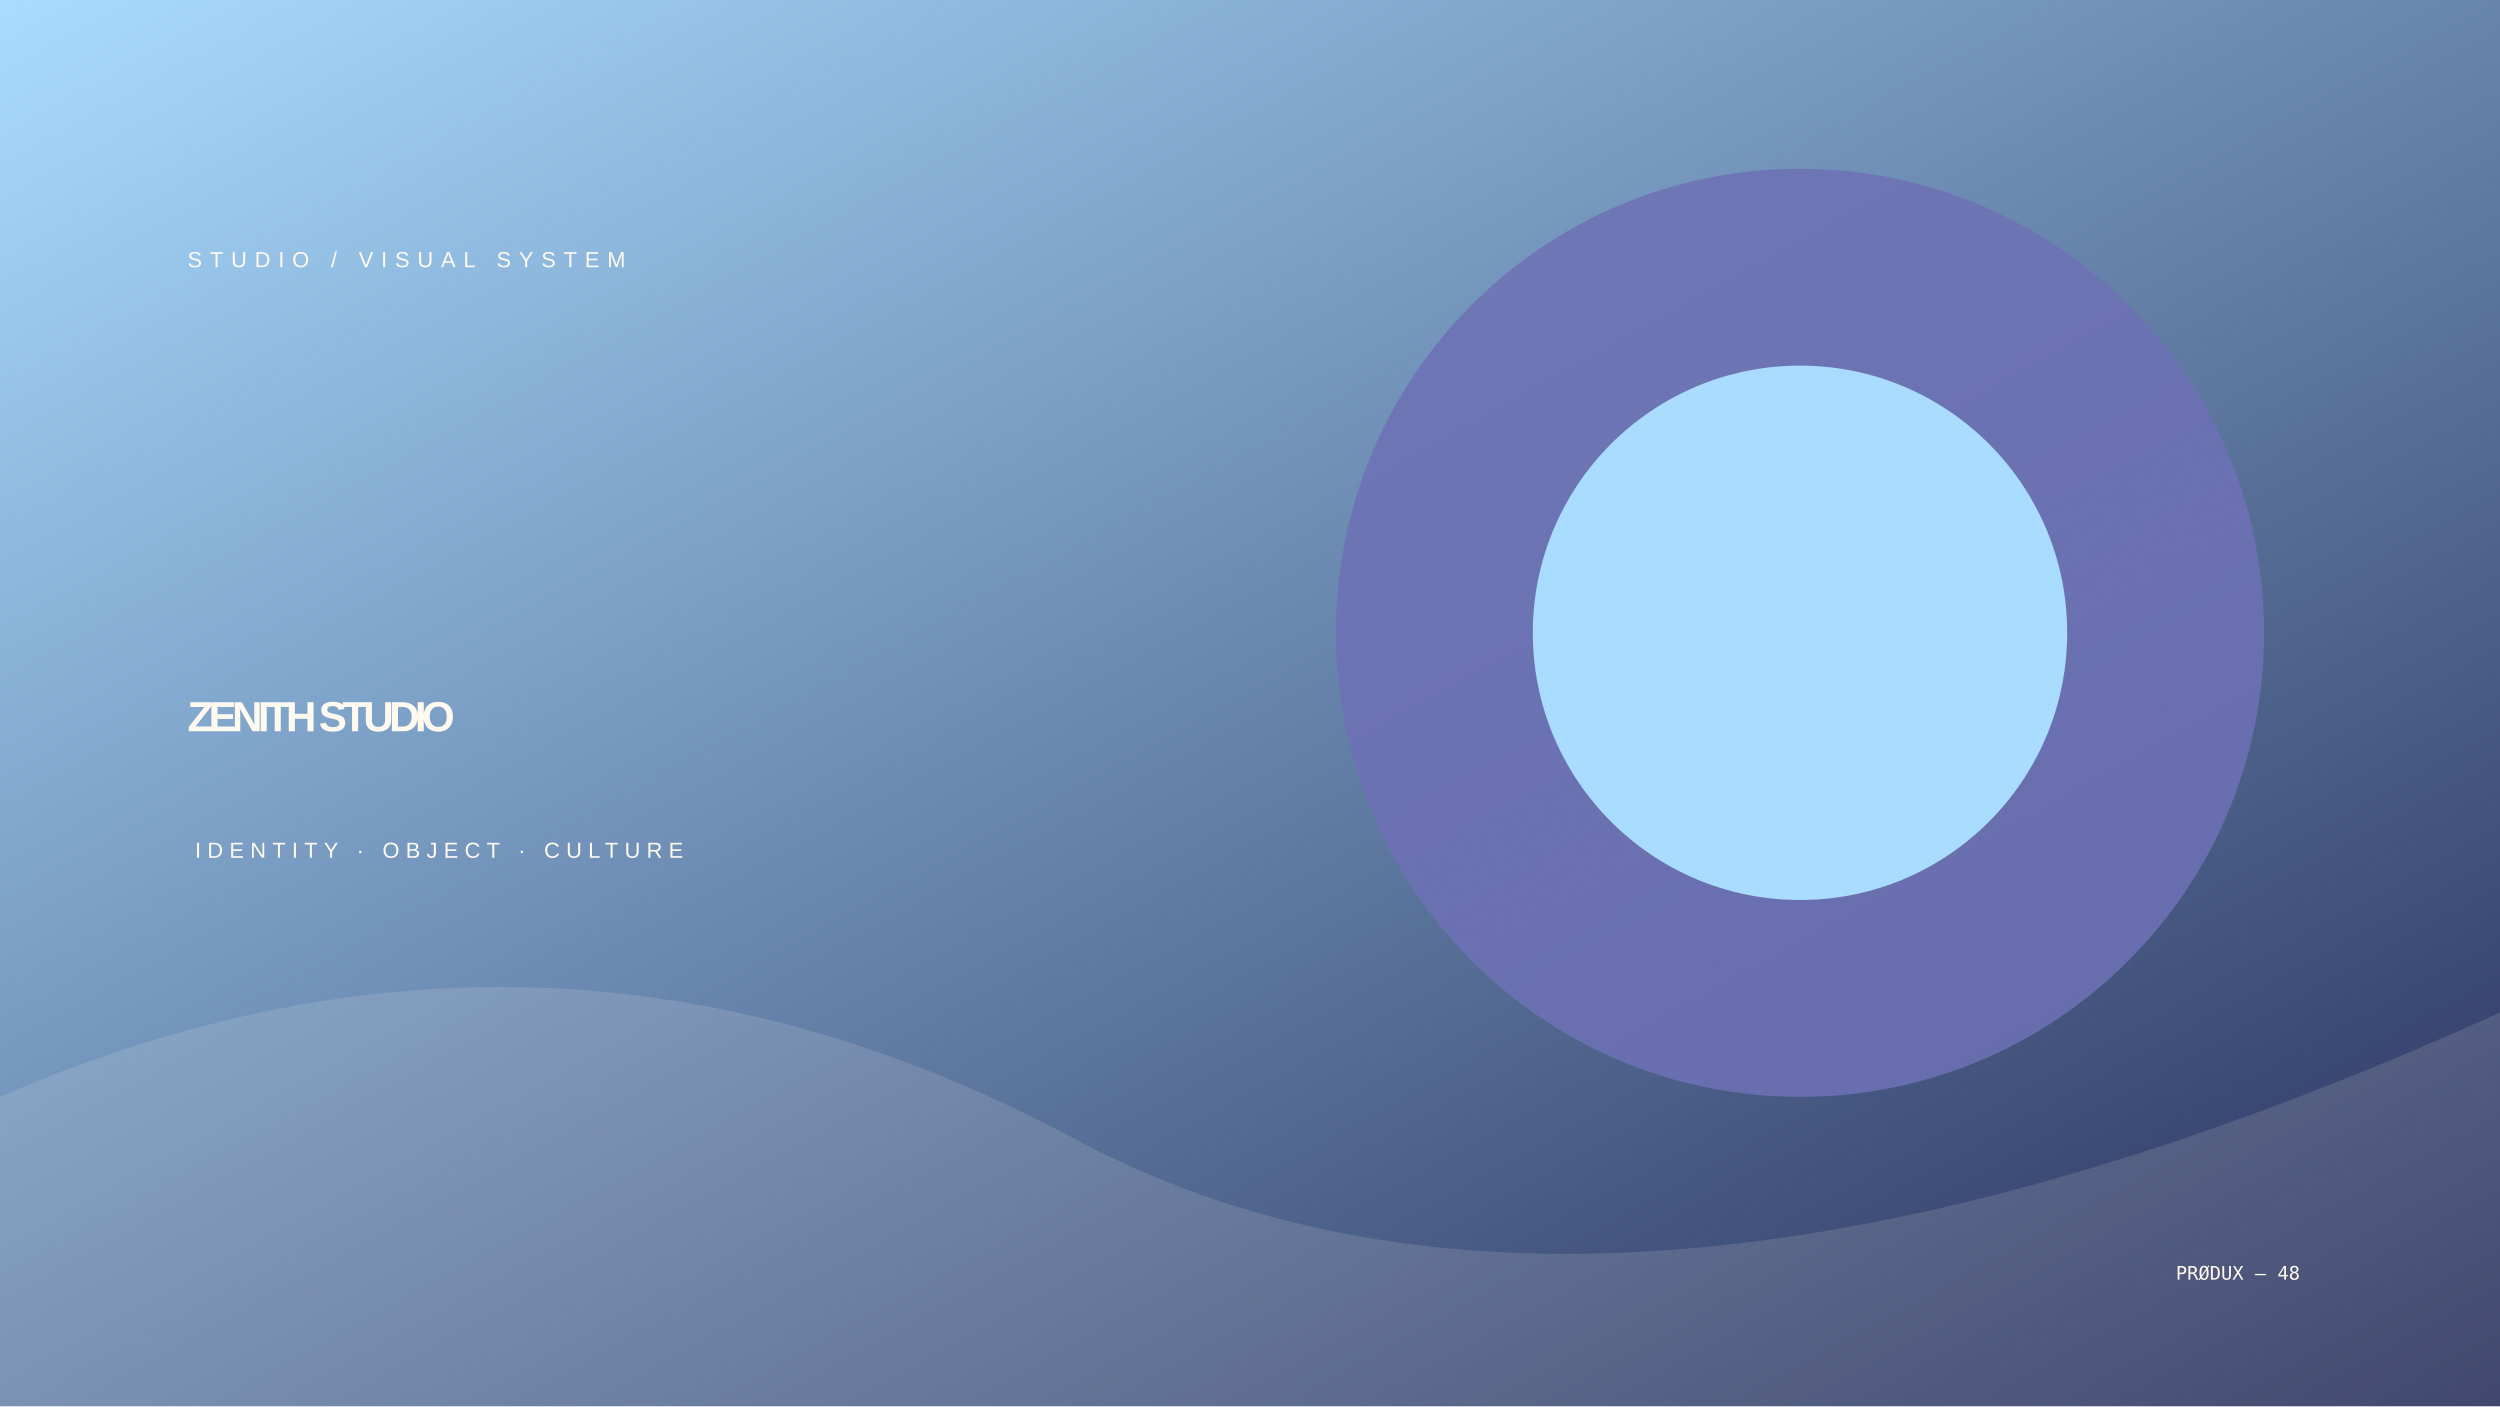
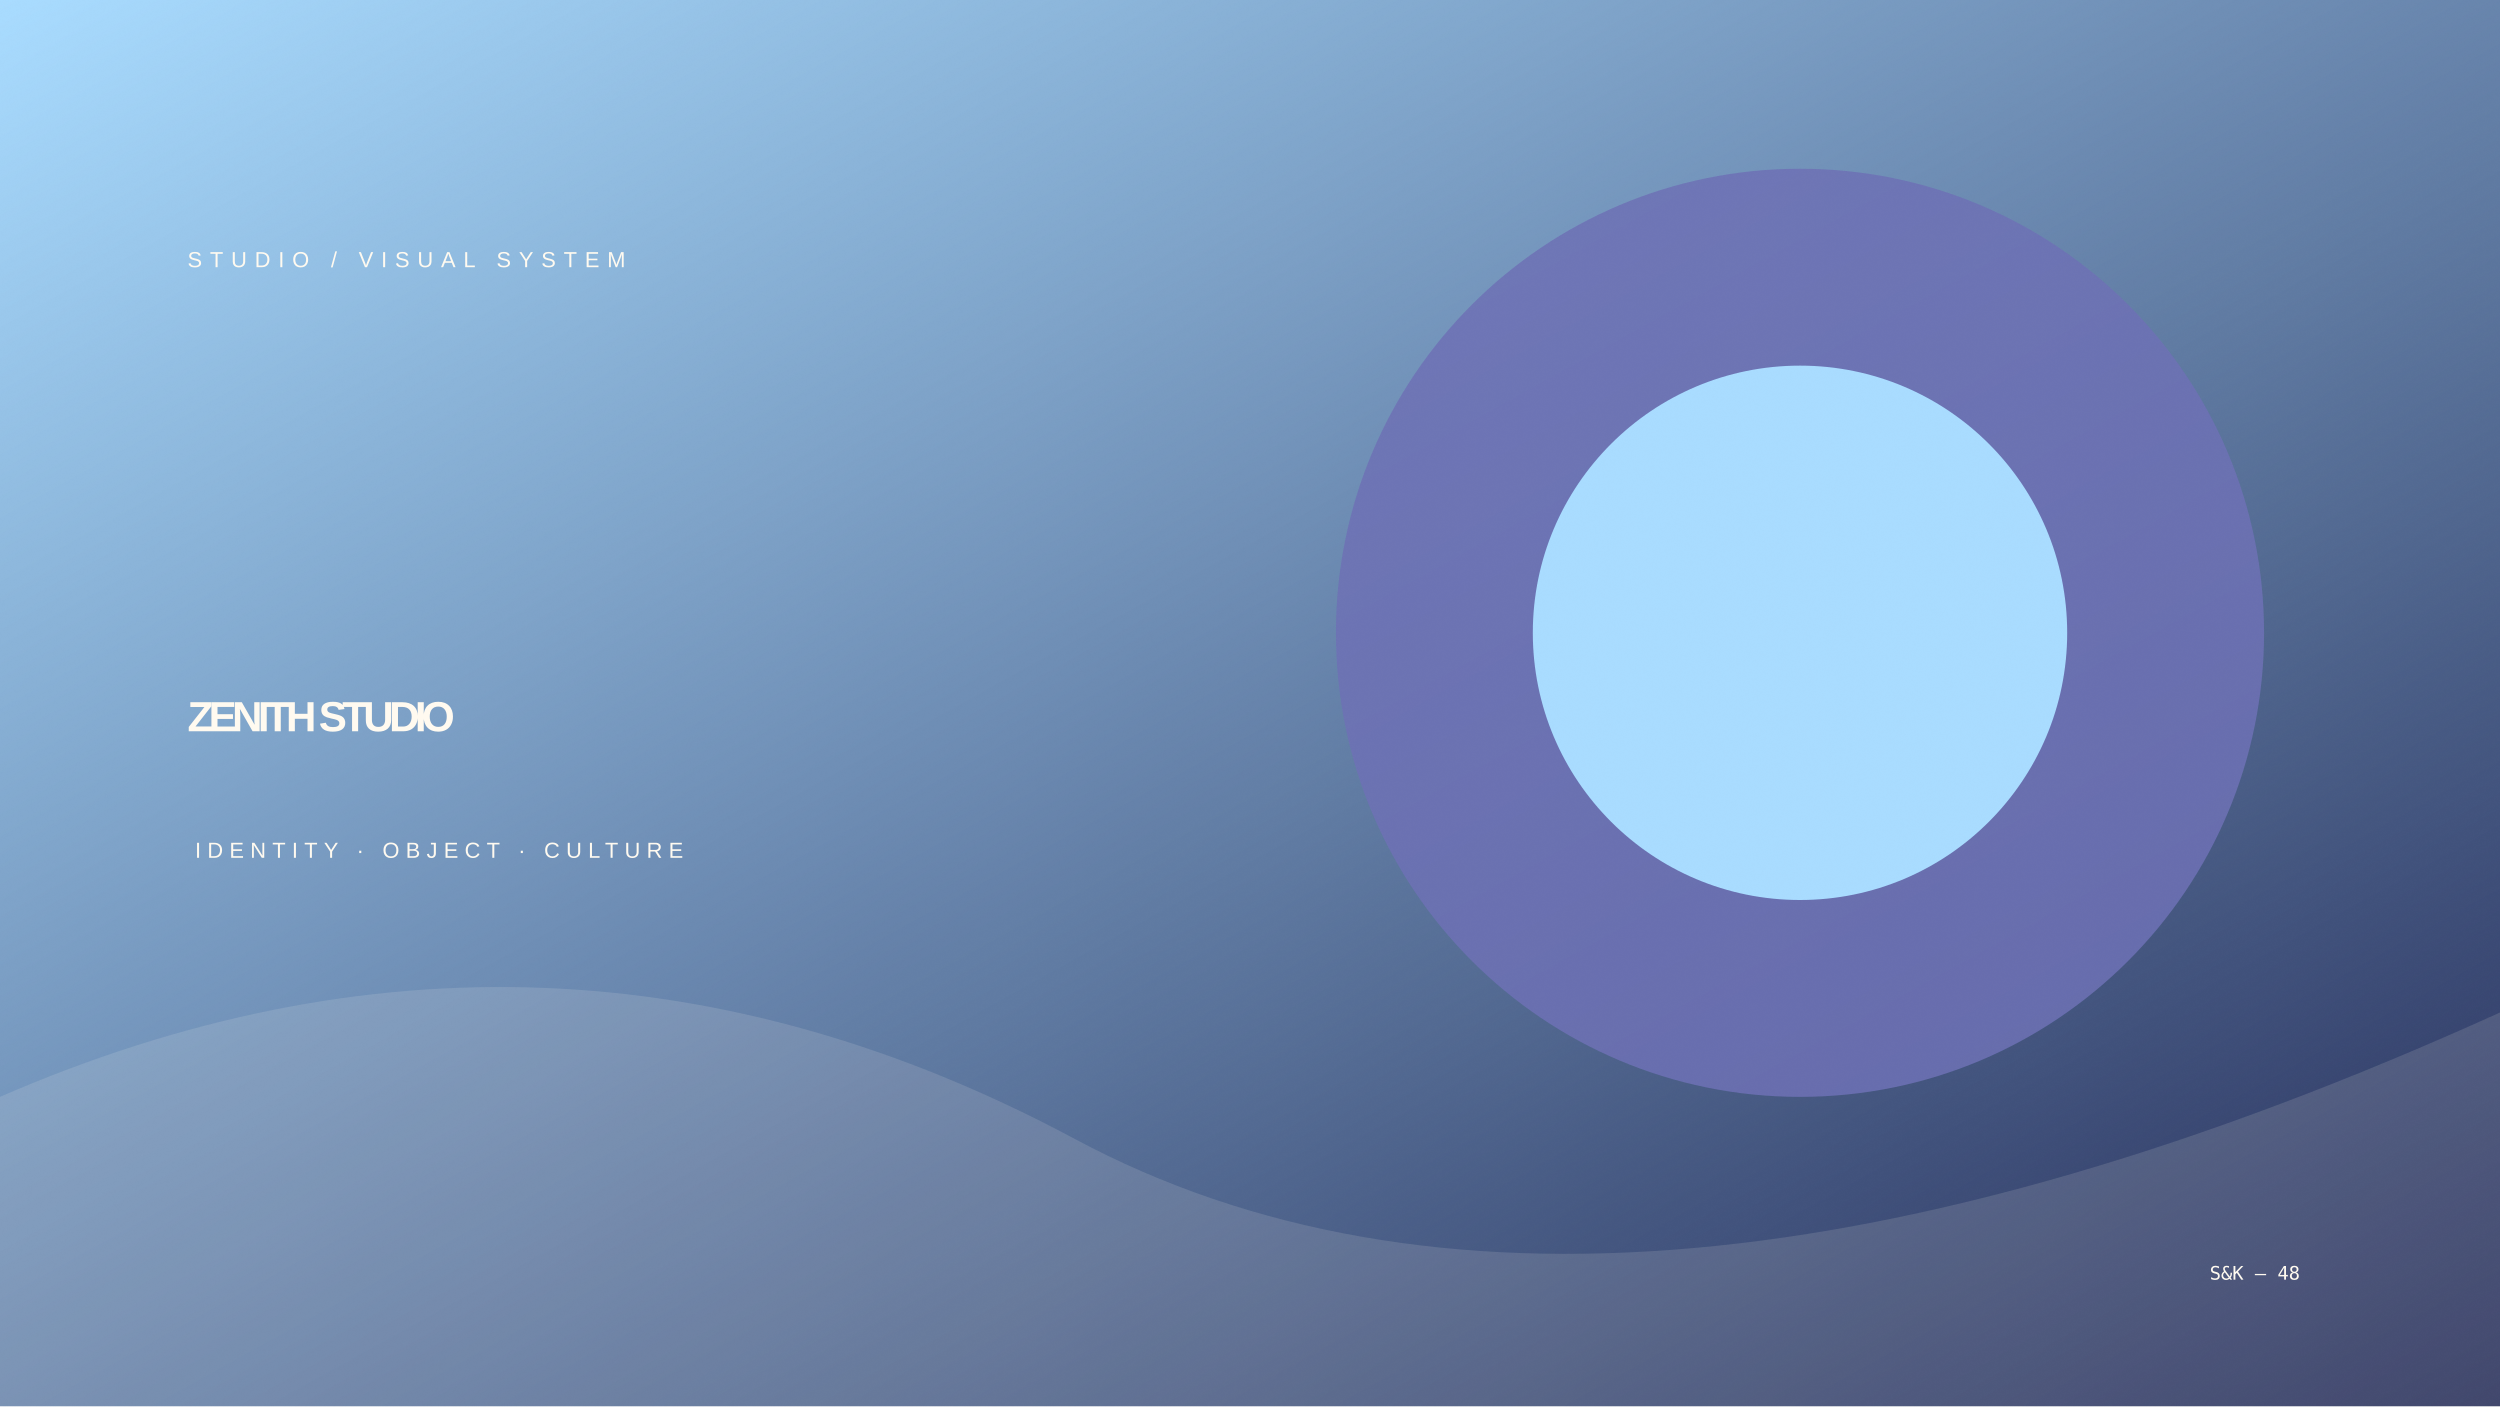
<svg xmlns="http://www.w3.org/2000/svg" width="1600" height="900" viewBox="0 0 1600 900">
  <defs>
    <linearGradient id="g" x1="0" y1="0" x2="1" y2="1">
      <stop stop-color="#a9dcff" />
      <stop offset="1" stop-color="#252d59" />
    </linearGradient>
    <filter id="noise">
      <feTurbulence baseFrequency=".7" numOctaves="2" stitchTiles="stitch" />
      <feColorMatrix values=".4 0 0 0 .2 .4 0 0 0 .2 .4 0 0 0 .2 0 0 0 .12 0" />
    </filter>
  </defs>
  <rect width="100%" height="100%" fill="url(#g)" />
  <circle cx="1152" cy="405" r="297" fill="#6d70b5" opacity=".86" />
  <circle cx="1152" cy="405" r="171" fill="#a9dcff" />
  <path d="M0 702Q352 549 688 729T1600 648V900H0Z" fill="#fffaf0" opacity=".13" />
  <rect width="100%" height="100%" filter="url(#noise)" opacity=".14" />
  <text x="120" y="171" fill="#fffaf0" font-family="Arial,sans-serif" font-size="14" letter-spacing="5">STUDIO / VISUAL SYSTEM</text>
  <text x="120" y="468" fill="#fffaf0" font-family="Arial,sans-serif" font-size="27" font-weight="600" letter-spacing="-3">ZENITH STUDIO</text>
  <text x="124.8" y="549" fill="#fffaf0" font-family="Arial,sans-serif" font-size="14" letter-spacing="4">IDENTITY · OBJECT · CULTURE</text>
-   <text x="1472" y="819" text-anchor="end" fill="#fffaf0" font-family="monospace" font-size="12">PRØDUX — 48</text>
+   <text x="1472" y="819" text-anchor="end" fill="#fffaf0" font-family="monospace" font-size="12">S&amp;K — 48</text>
</svg>
